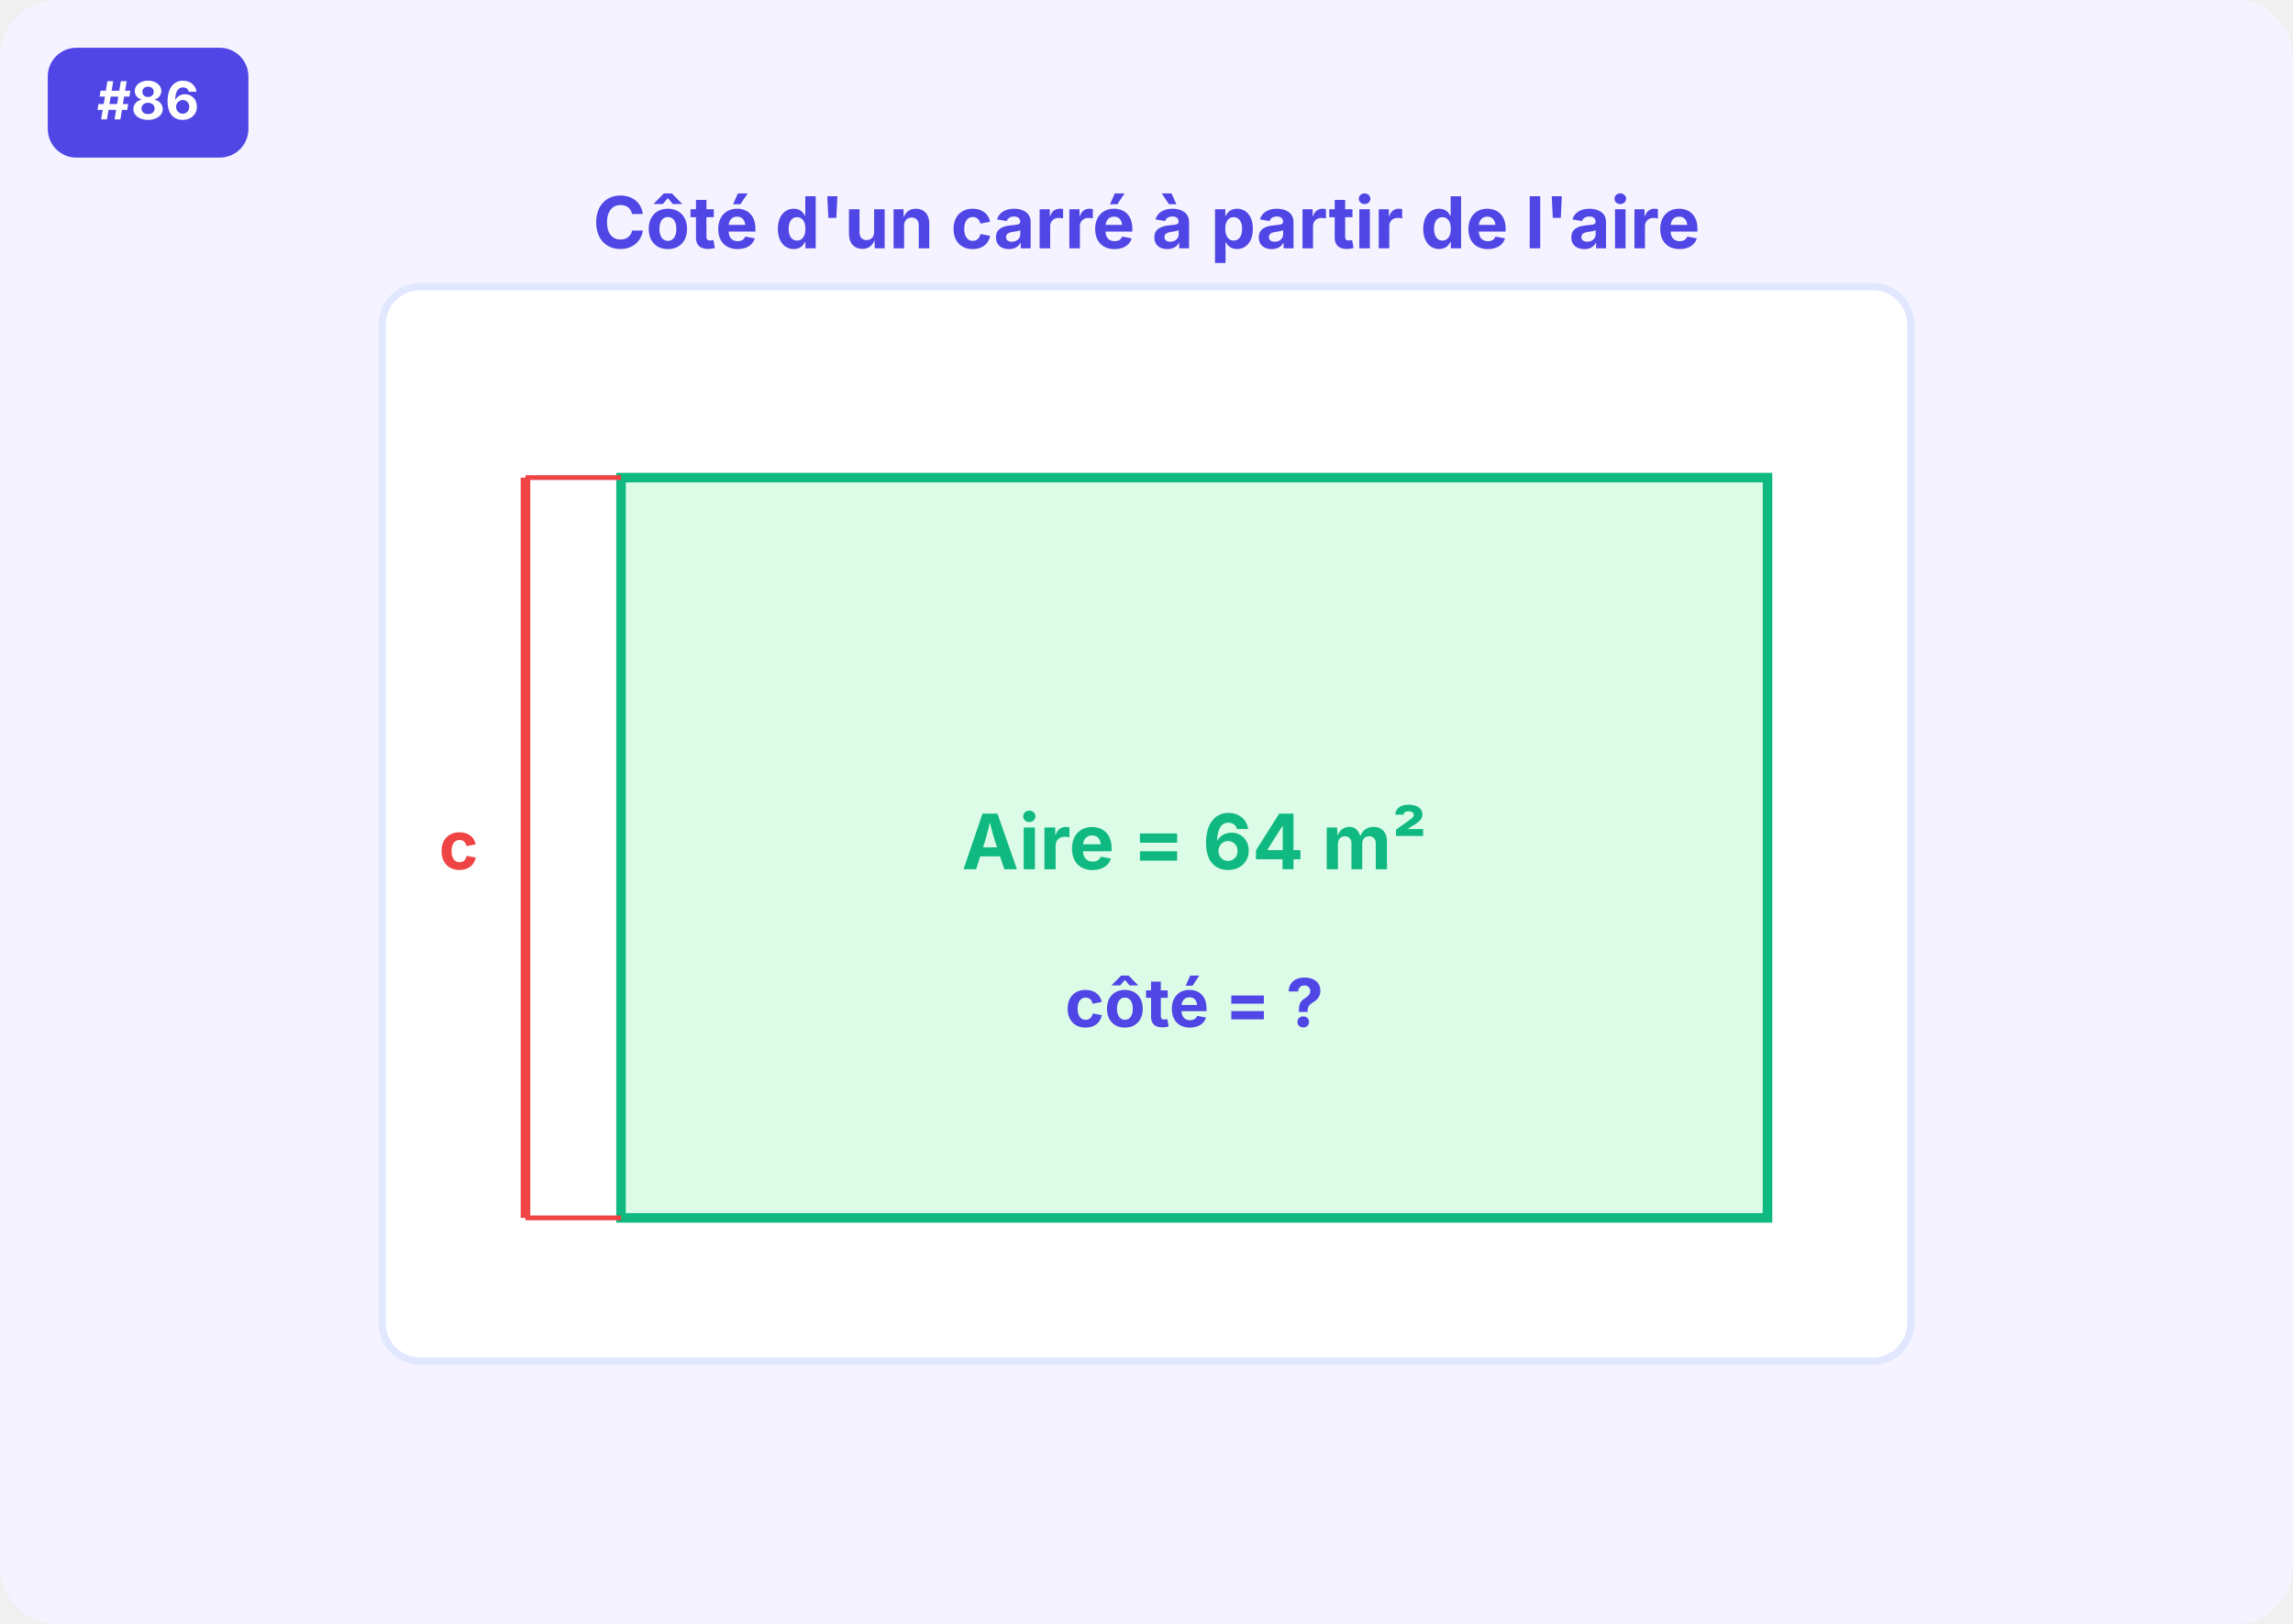
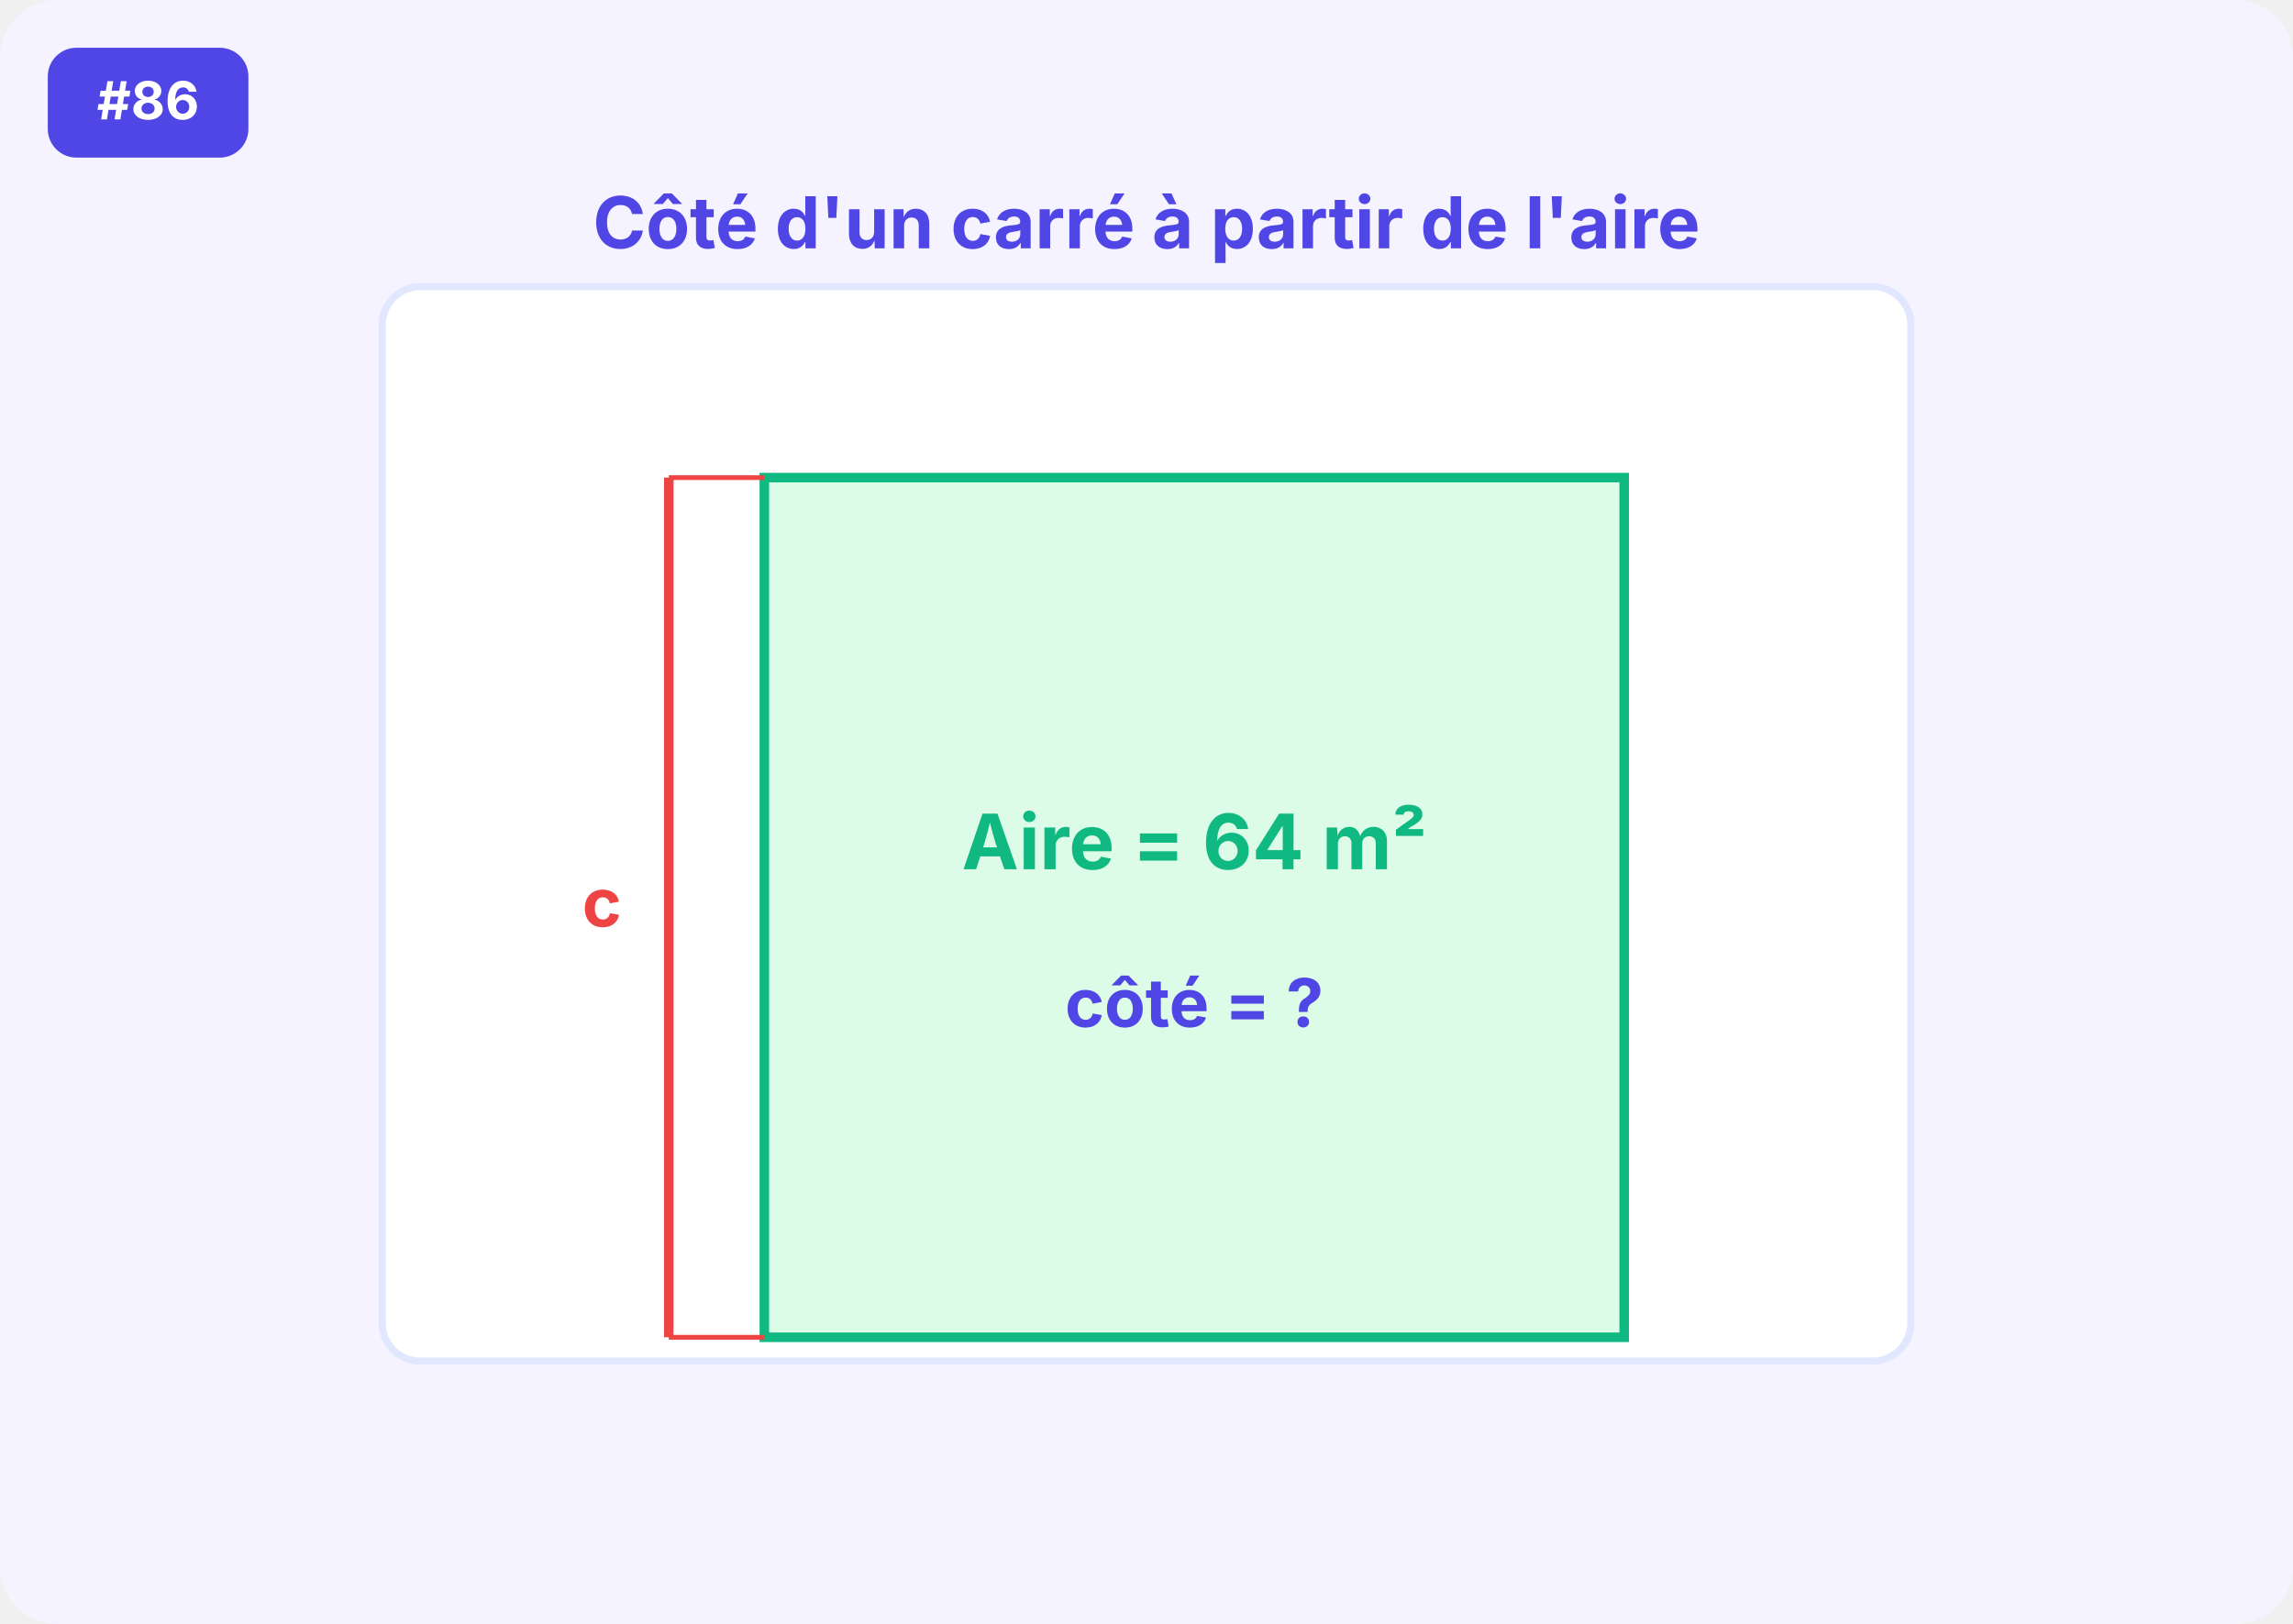
<svg xmlns="http://www.w3.org/2000/svg" width="480" height="340" font-family="Inter,Arial,sans-serif">
  <rect width="480" height="340" fill="#f5f3ff" rx="12" />
  <rect x="10" y="10" width="42" height="23" rx="6" fill="#4f46e5" />
  <text x="31" y="25" fill="white" font-size="11" font-weight="700" text-anchor="middle">#86</text>
  <rect x="80" y="60" width="320" height="225" rx="8" fill="white" stroke="#e0e7ff" stroke-width="1.5" />
  <text x="240" y="52" fill="#4f46e5" font-size="15" font-weight="700" text-anchor="middle">Côté d'un carré à partir de l'aire</text>
-   <polygon points="130,255 370,255 370,100 130,100" fill="#dcfce7" stroke="#10b981" stroke-width="2" />
+   <polygon points="160,280 340,280 340,100 160,100" fill="#dcfce7" stroke="#10b981" stroke-width="2" />
  <text x="250" y="182" fill="#10b981" font-size="16" font-weight="700" text-anchor="middle">Aire = 64 m²</text>
  <text x="250" y="215" fill="#4f46e5" font-size="14" font-weight="700" text-anchor="middle">côté = ?</text>
-   <line x1="110" y1="100" x2="130" y2="100" stroke="#ef4444" stroke-width="1" />
-   <line x1="110" y1="255" x2="130" y2="255" stroke="#ef4444" stroke-width="1" />
-   <line x1="110" y1="100" x2="110" y2="255" stroke="#ef4444" stroke-width="2" />
-   <text x="96" y="182" fill="#ef4444" font-size="14" font-weight="700" text-anchor="middle">c</text>
+   <line x1="140" y1="100" x2="160" y2="100" stroke="#ef4444" stroke-width="1" />
+   <line x1="140" y1="280" x2="160" y2="280" stroke="#ef4444" stroke-width="1" />
+   <line x1="140" y1="100" x2="140" y2="280" stroke="#ef4444" stroke-width="2" />
+   <text x="126" y="194" fill="#ef4444" font-size="14" font-weight="700" text-anchor="middle">c</text>
</svg>
